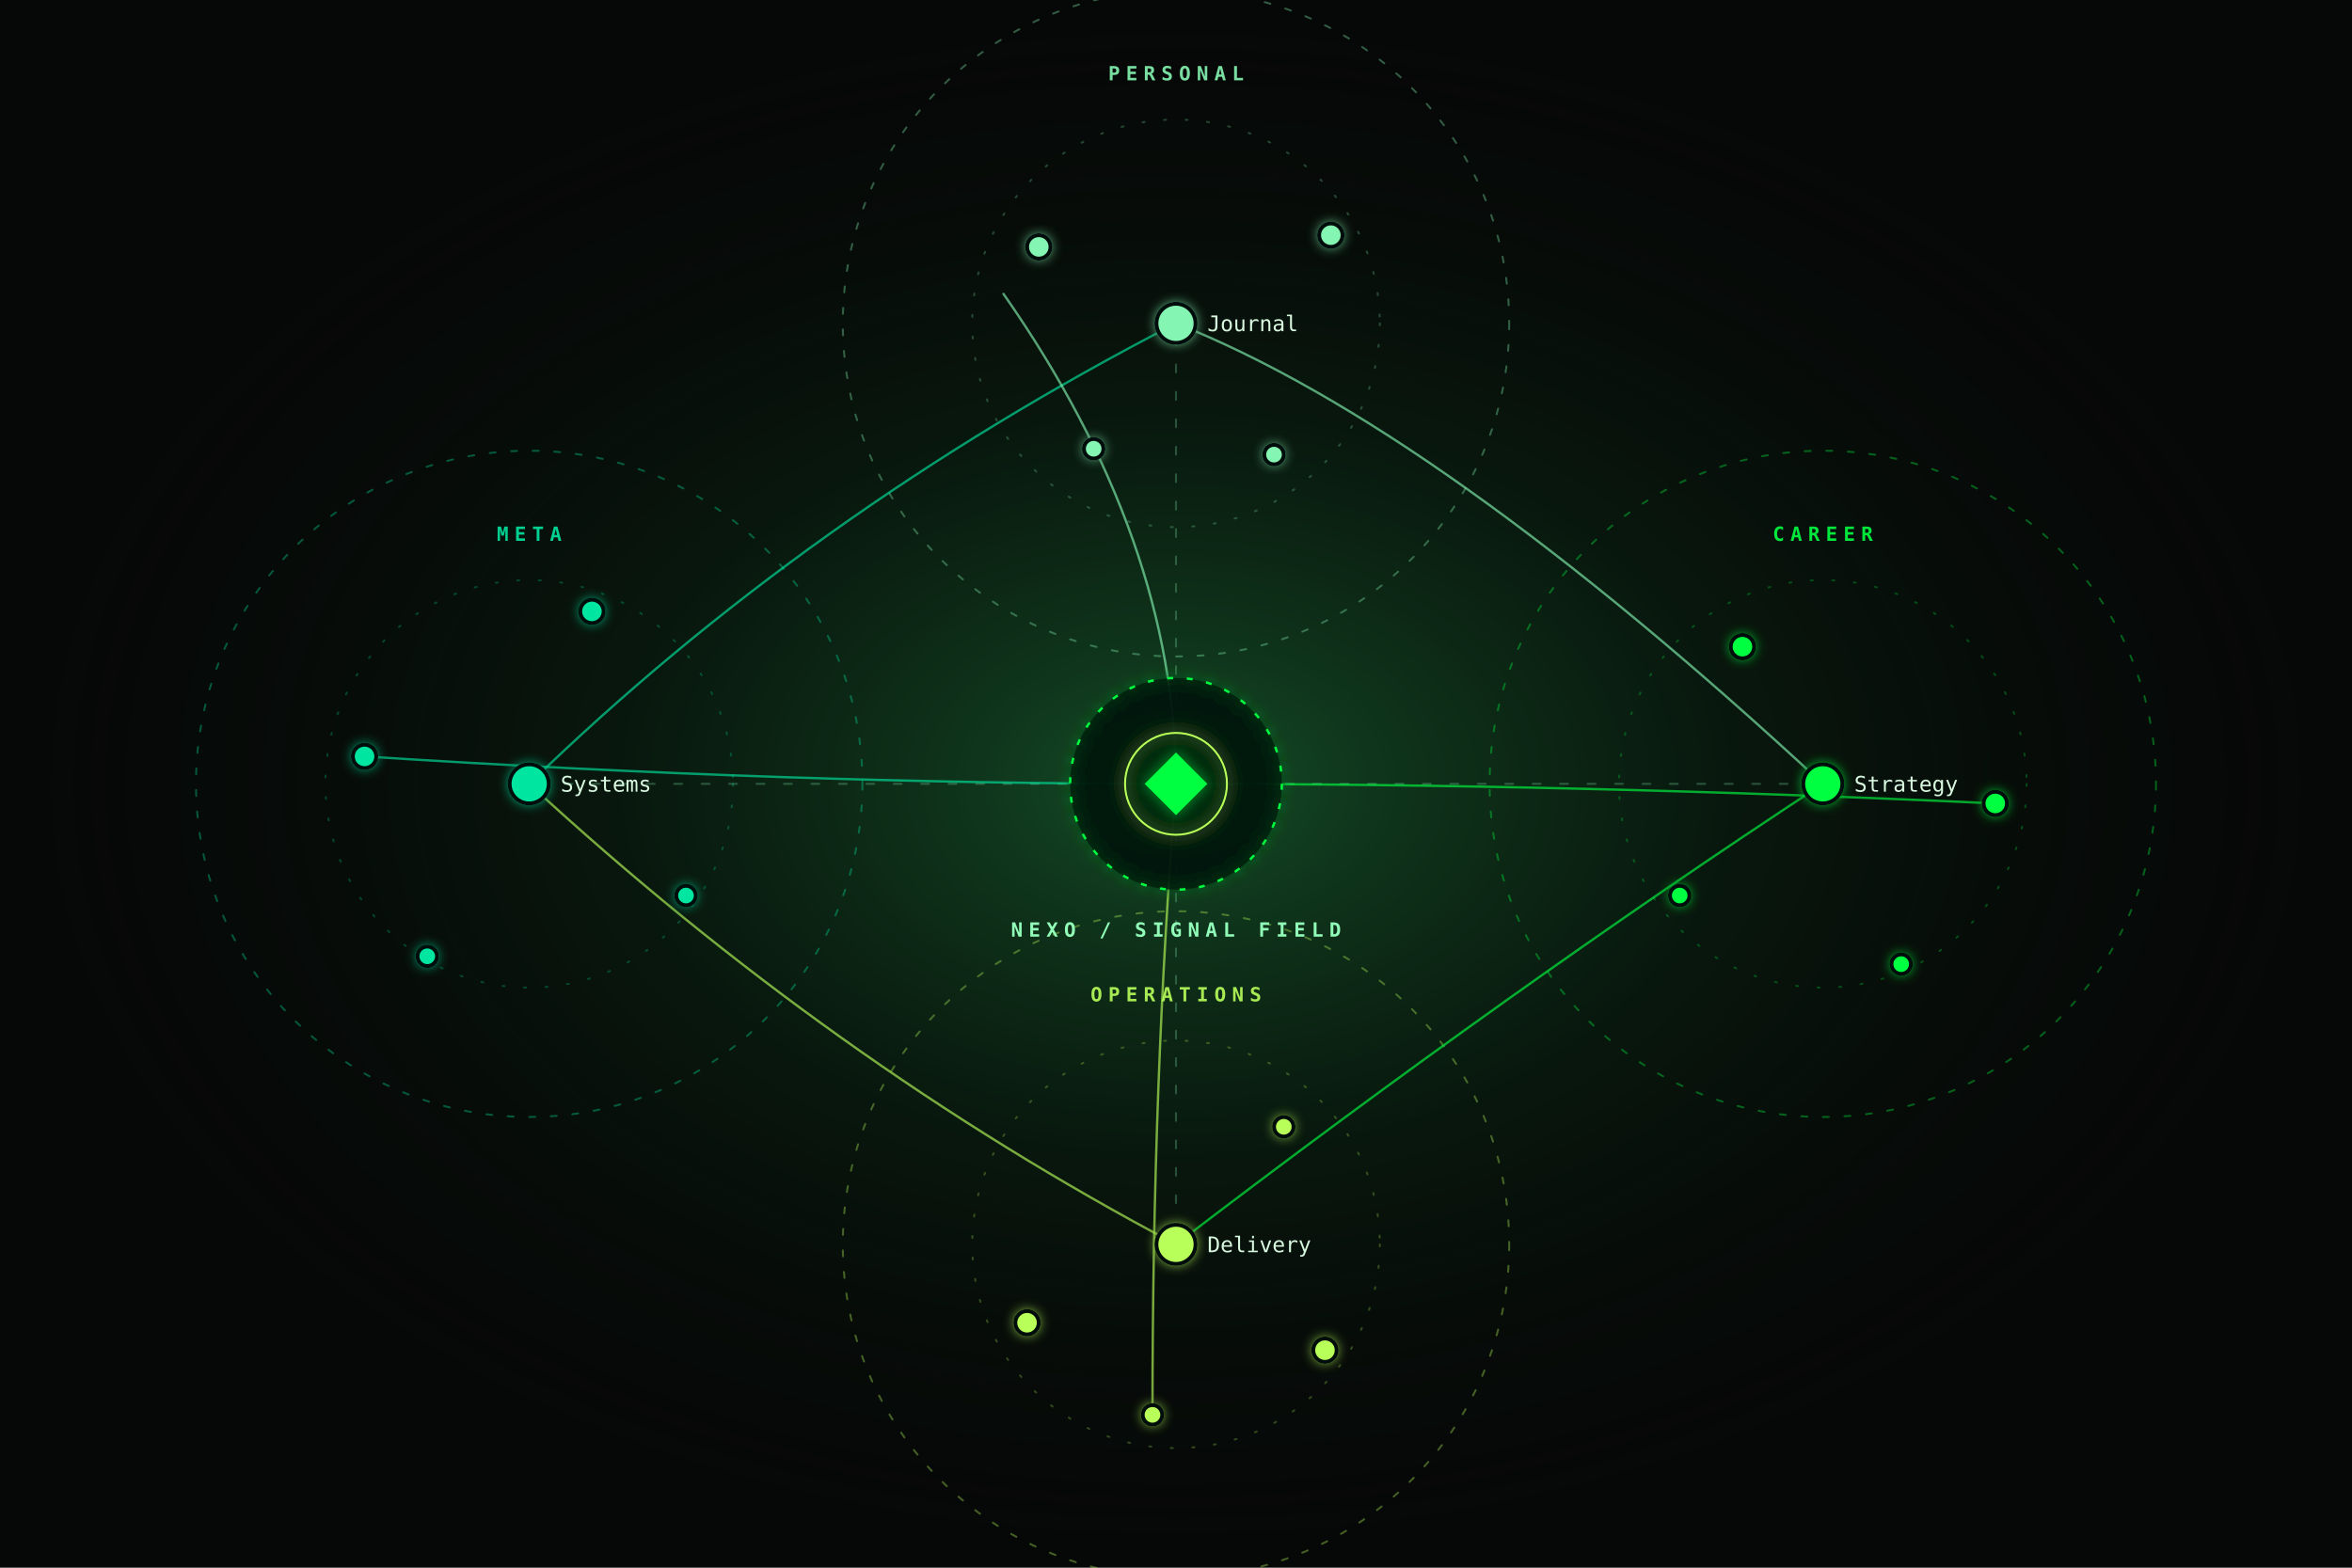
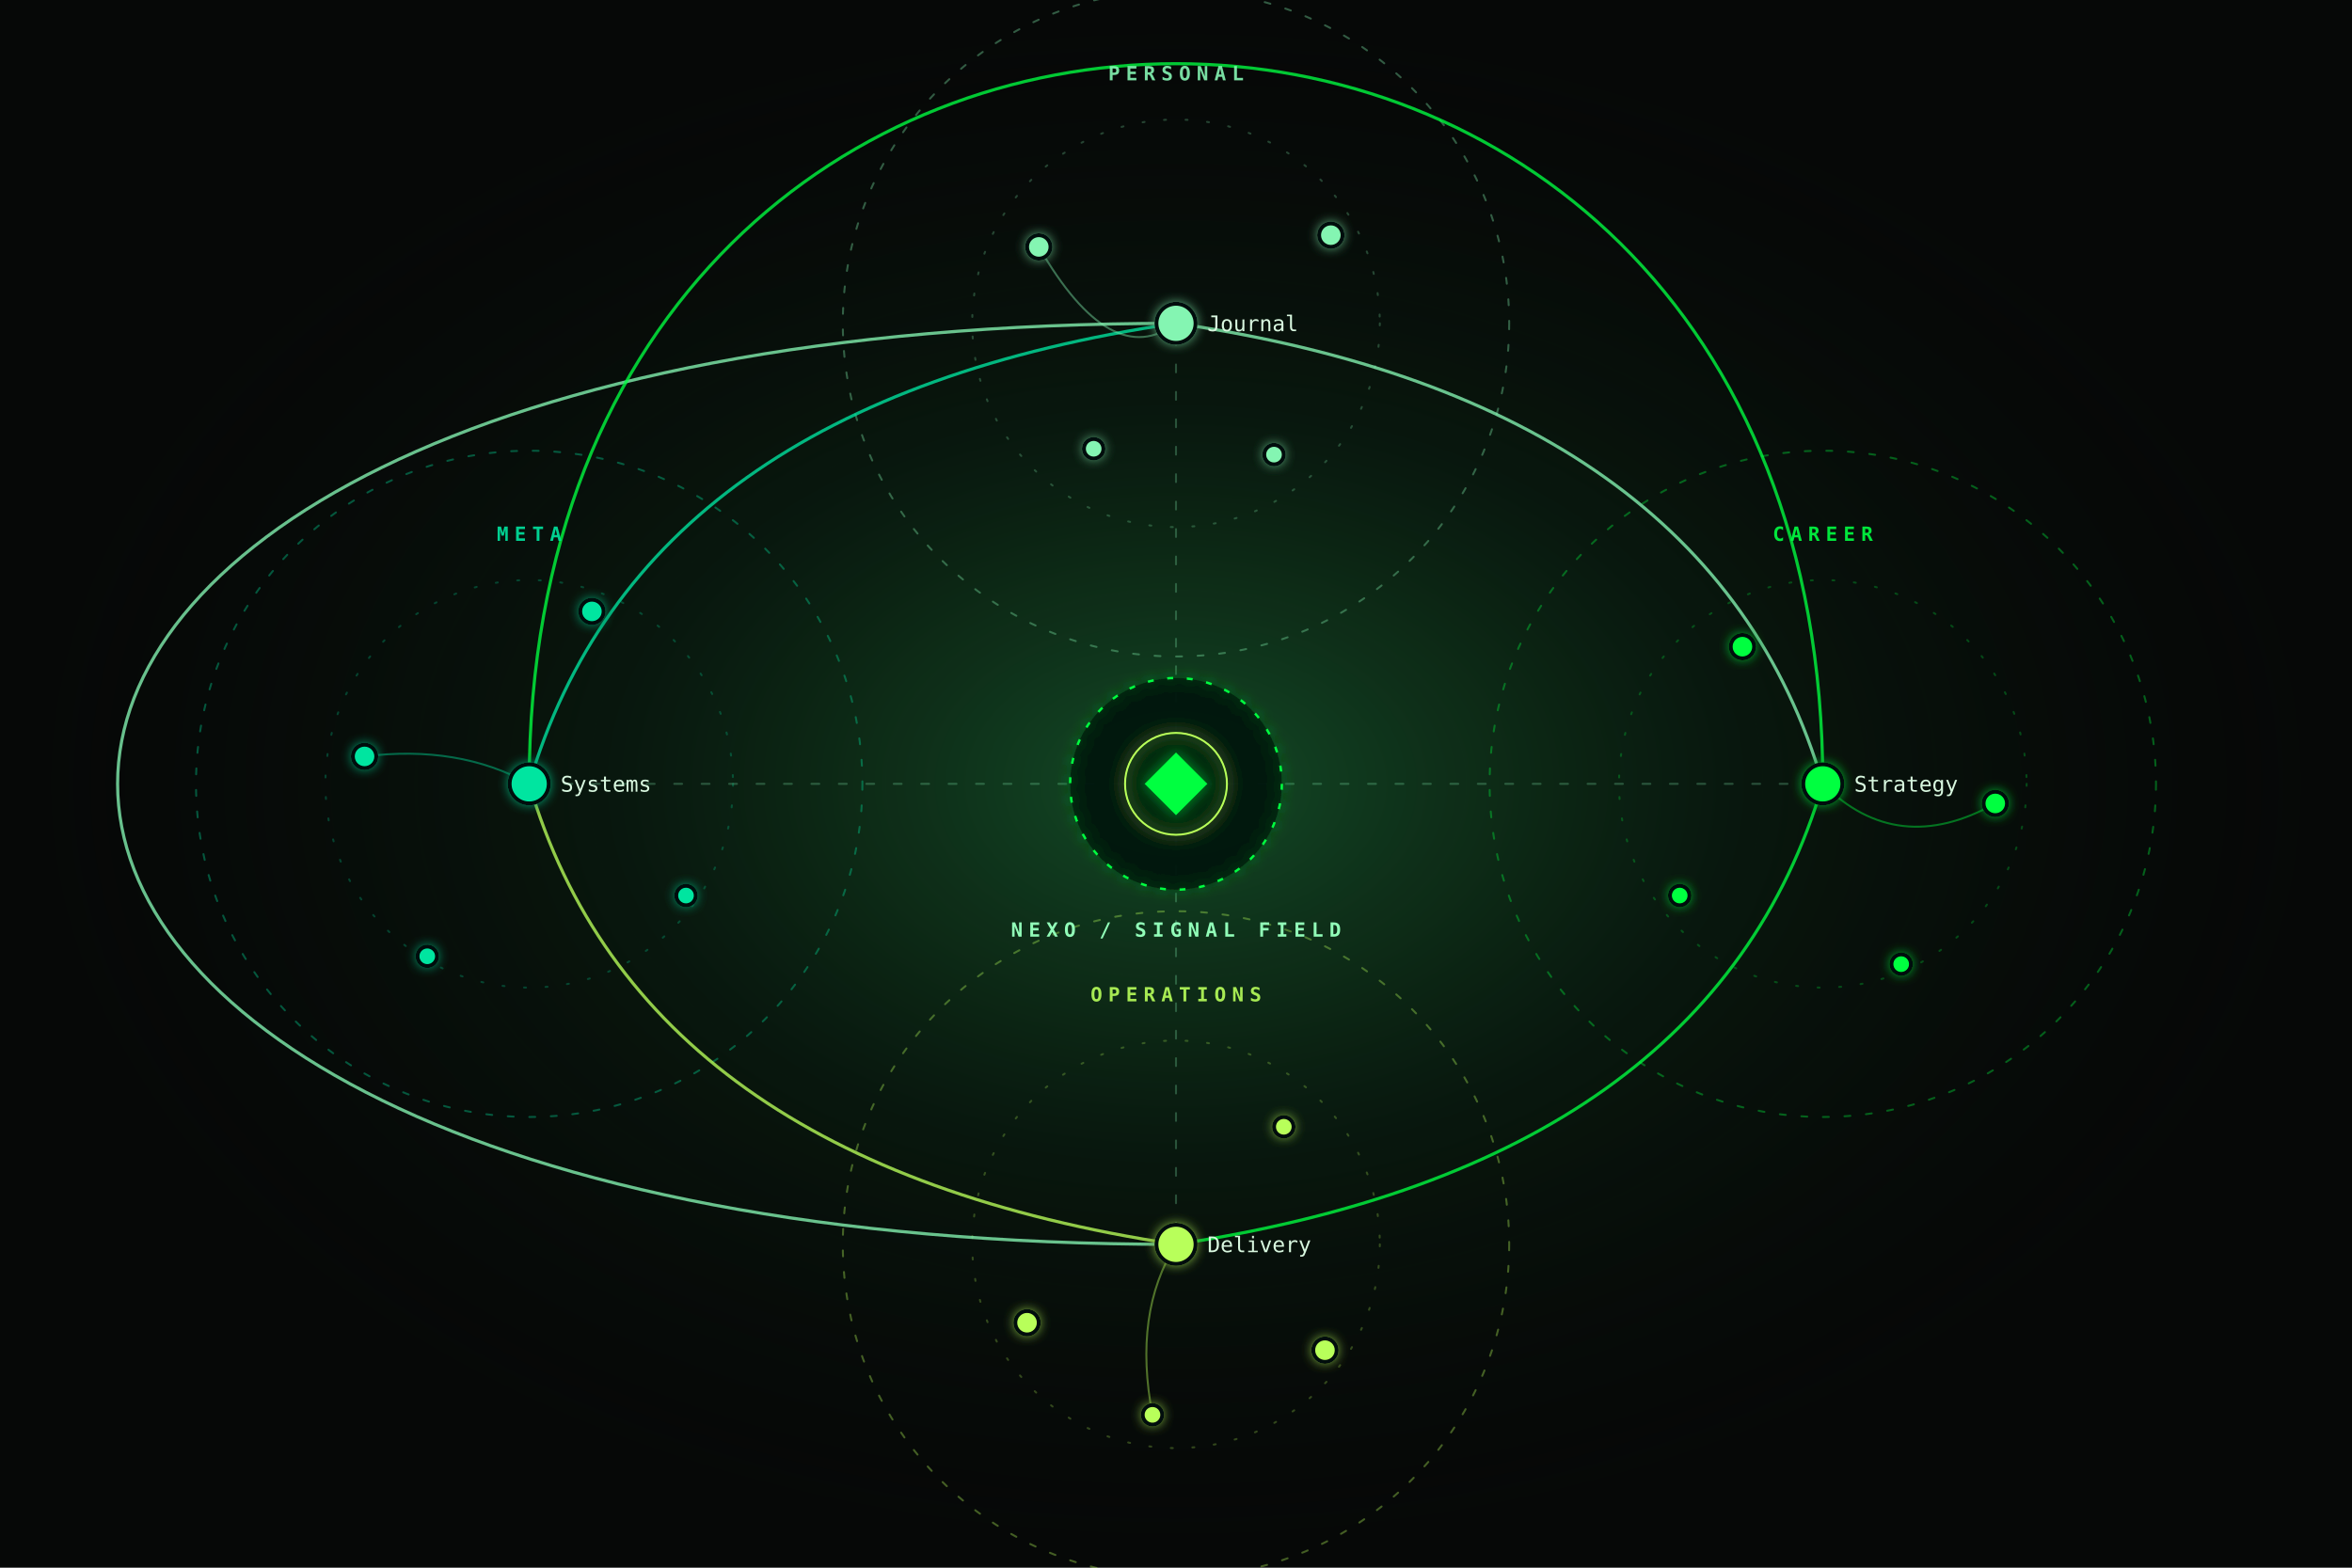
<svg xmlns="http://www.w3.org/2000/svg" width="1200" height="800" viewBox="0 0 1200 800" role="img" aria-labelledby="title description">
  <defs>
    <radialGradient id="core">
      <stop stop-color="#1b6c35" stop-opacity=".68" />
      <stop offset=".48" stop-color="#0b2915" stop-opacity=".45" />
      <stop offset="1" stop-color="#060807" stop-opacity="0" />
    </radialGradient>
    <filter id="glow">
      <feGaussianBlur stdDeviation="3" result="blur" />
      <feMerge>
        <feMergeNode in="blur" />
        <feMergeNode in="SourceGraphic" />
      </feMerge>
    </filter>
  </defs>
  <rect width="1200" height="800" fill="#060807" />
  <rect width="1200" height="800" fill="url(#core)" />
  <g fill="none" stroke-linecap="round">
    <path d="M600 400L600 165M600 400L930 400M600 400L600 635M600 400L270 400" stroke="#8fffc2" stroke-opacity=".25" stroke-dasharray="4 10" />
    <g stroke-dasharray="3 8" stroke-opacity=".35">
      <circle cx="600" cy="165" r="170" stroke="#84f5b2" />
      <circle cx="930" cy="400" r="170" stroke="#00ff41" />
      <circle cx="600" cy="635" r="170" stroke="#b8ff5a" />
      <circle cx="270" cy="400" r="170" stroke="#00e5a0" />
    </g>
    <g stroke-dasharray="1 10" stroke-opacity=".25">
      <circle cx="600" cy="165" r="104" stroke="#84f5b2" />
      <circle cx="930" cy="400" r="104" stroke="#00ff41" />
      <circle cx="600" cy="635" r="104" stroke="#b8ff5a" />
      <circle cx="270" cy="400" r="104" stroke="#00e5a0" />
    </g>
-     <g stroke-width="1.2" stroke-opacity=".64">
-       <path d="M600 165Q734 218 930 400" stroke="#84f5b2" />
-       <path d="M930 400Q770 505 600 635" stroke="#00ff41" />
-       <path d="M600 635Q424 542 270 400" stroke="#b8ff5a" />
-       <path d="M270 400Q412 262 600 165" stroke="#00e5a0" />
-       <path d="M512 150Q600 276 600 400" stroke="#84f5b2" />
-       <path d="M1018 410Q804 400 600 400" stroke="#00ff41" />
-       <path d="M588 722Q588 550 600 400" stroke="#b8ff5a" />
-       <path d="M186 386Q402 400 600 400" stroke="#00e5a0" />
+     <g stroke-width="1.6" stroke-opacity=".78">
+       <path d="M600 165Q873 205 930 400" stroke="#84f5b2" />
+       <path d="M930 400Q873 594 600 635" stroke="#00ff41" />
+       <path d="M600 635Q327 594 270 400" stroke="#b8ff5a" />
+       <path d="M270 400Q327 205 600 165" stroke="#00e5a0" />
+       <path d="M600 165C-120 165-120 635 600 635" stroke="#84f5b2" />
+       <path d="M930 400C930-90 270-90 270 400" stroke="#00ff41" />
+     </g>
+     <g stroke-width="1" stroke-opacity=".42">
+       <path d="M530 126Q567 190 600 165" stroke="#84f5b2" />
+       <path d="M1018 410Q968 438 930 400" stroke="#00ff41" />
+       <path d="M588 722Q578 670 600 635" stroke="#b8ff5a" />
+       <path d="M186 386Q234 380 270 400" stroke="#00e5a0" />
    </g>
  </g>
  <g font-family="ui-monospace, SFMono-Regular, Menlo, monospace" font-size="10" font-weight="700" letter-spacing="3" opacity=".9">
    <text x="600" y="41" text-anchor="middle" fill="#84f5b2">PERSONAL</text>
    <text x="930" y="276" text-anchor="middle" fill="#00ff41">CAREER</text>
    <text x="600" y="511" text-anchor="middle" fill="#b8ff5a">OPERATIONS</text>
    <text x="270" y="276" text-anchor="middle" fill="#00e5a0">META</text>
  </g>
  <g filter="url(#glow)" stroke="#060807" stroke-width="2">
    <g fill="#84f5b2">
      <circle cx="600" cy="165" r="10" />
      <circle cx="530" cy="126" r="6" />
      <circle cx="679" cy="120" r="6" />
      <circle cx="558" cy="229" r="5" />
      <circle cx="650" cy="232" r="5" />
    </g>
    <g fill="#00ff41">
      <circle cx="930" cy="400" r="10" />
      <circle cx="1018" cy="410" r="6" />
      <circle cx="889" cy="330" r="6" />
      <circle cx="857" cy="457" r="5" />
      <circle cx="970" cy="492" r="5" />
    </g>
    <g fill="#b8ff5a">
      <circle cx="600" cy="635" r="10" />
      <circle cx="524" cy="675" r="6" />
      <circle cx="676" cy="689" r="6" />
      <circle cx="588" cy="722" r="5" />
      <circle cx="655" cy="575" r="5" />
    </g>
    <g fill="#00e5a0">
      <circle cx="270" cy="400" r="10" />
      <circle cx="186" cy="386" r="6" />
      <circle cx="302" cy="312" r="6" />
      <circle cx="350" cy="457" r="5" />
      <circle cx="218" cy="488" r="5" />
    </g>
  </g>
  <g fill="#d8f7df" font-family="ui-monospace, SFMono-Regular, Menlo, monospace" font-size="11">
    <text x="616" y="169">Journal</text>
    <text x="946" y="404">Strategy</text>
    <text x="616" y="639">Delivery</text>
    <text x="286" y="404">Systems</text>
  </g>
  <g transform="translate(600 400)" filter="url(#glow)">
    <circle r="54" fill="#07180dcc" stroke="#00ff41" stroke-width="1.2" stroke-dasharray="3 7" />
    <circle r="26" fill="#00ff4112" stroke="#b8ff5a" />
    <path d="M0-16L16 0 0 16-16 0Z" fill="#00ff41" />
  </g>
  <text x="600" y="478" text-anchor="middle" fill="#91fdb8" font-family="ui-monospace, SFMono-Regular, Menlo, monospace" font-size="10" font-weight="700" letter-spacing="3">NEXO / SIGNAL FIELD</text>
</svg>
